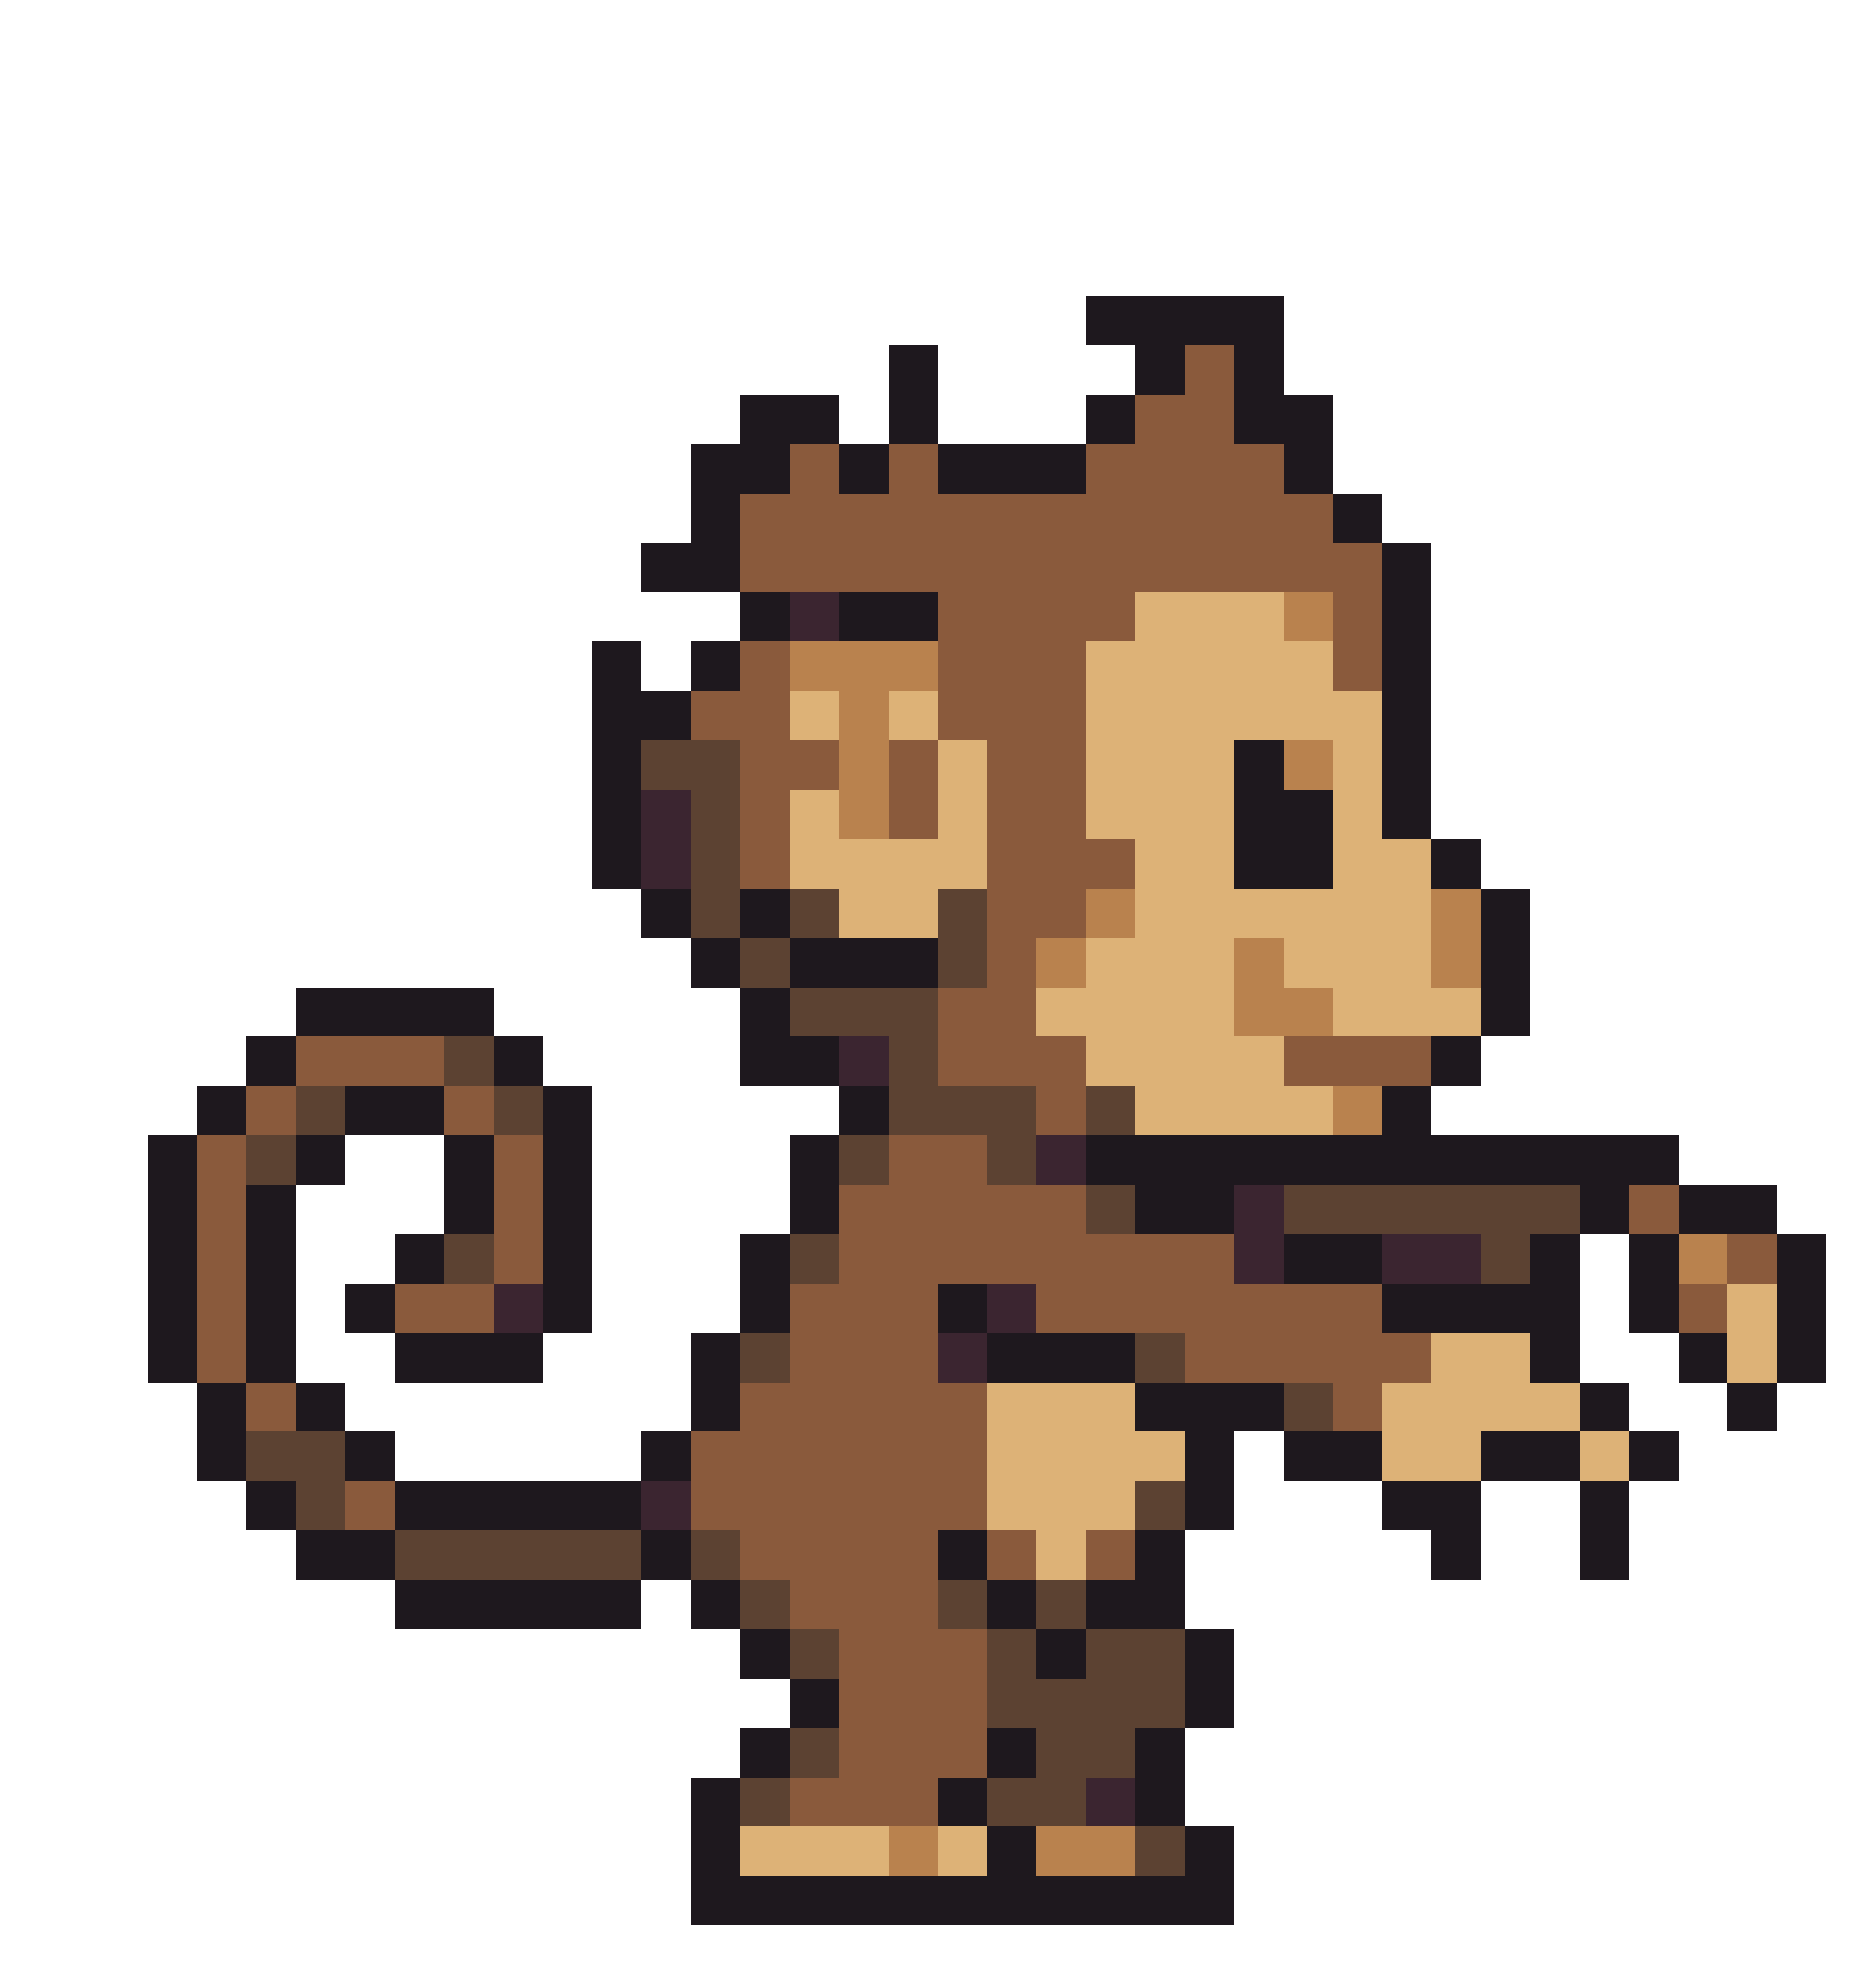
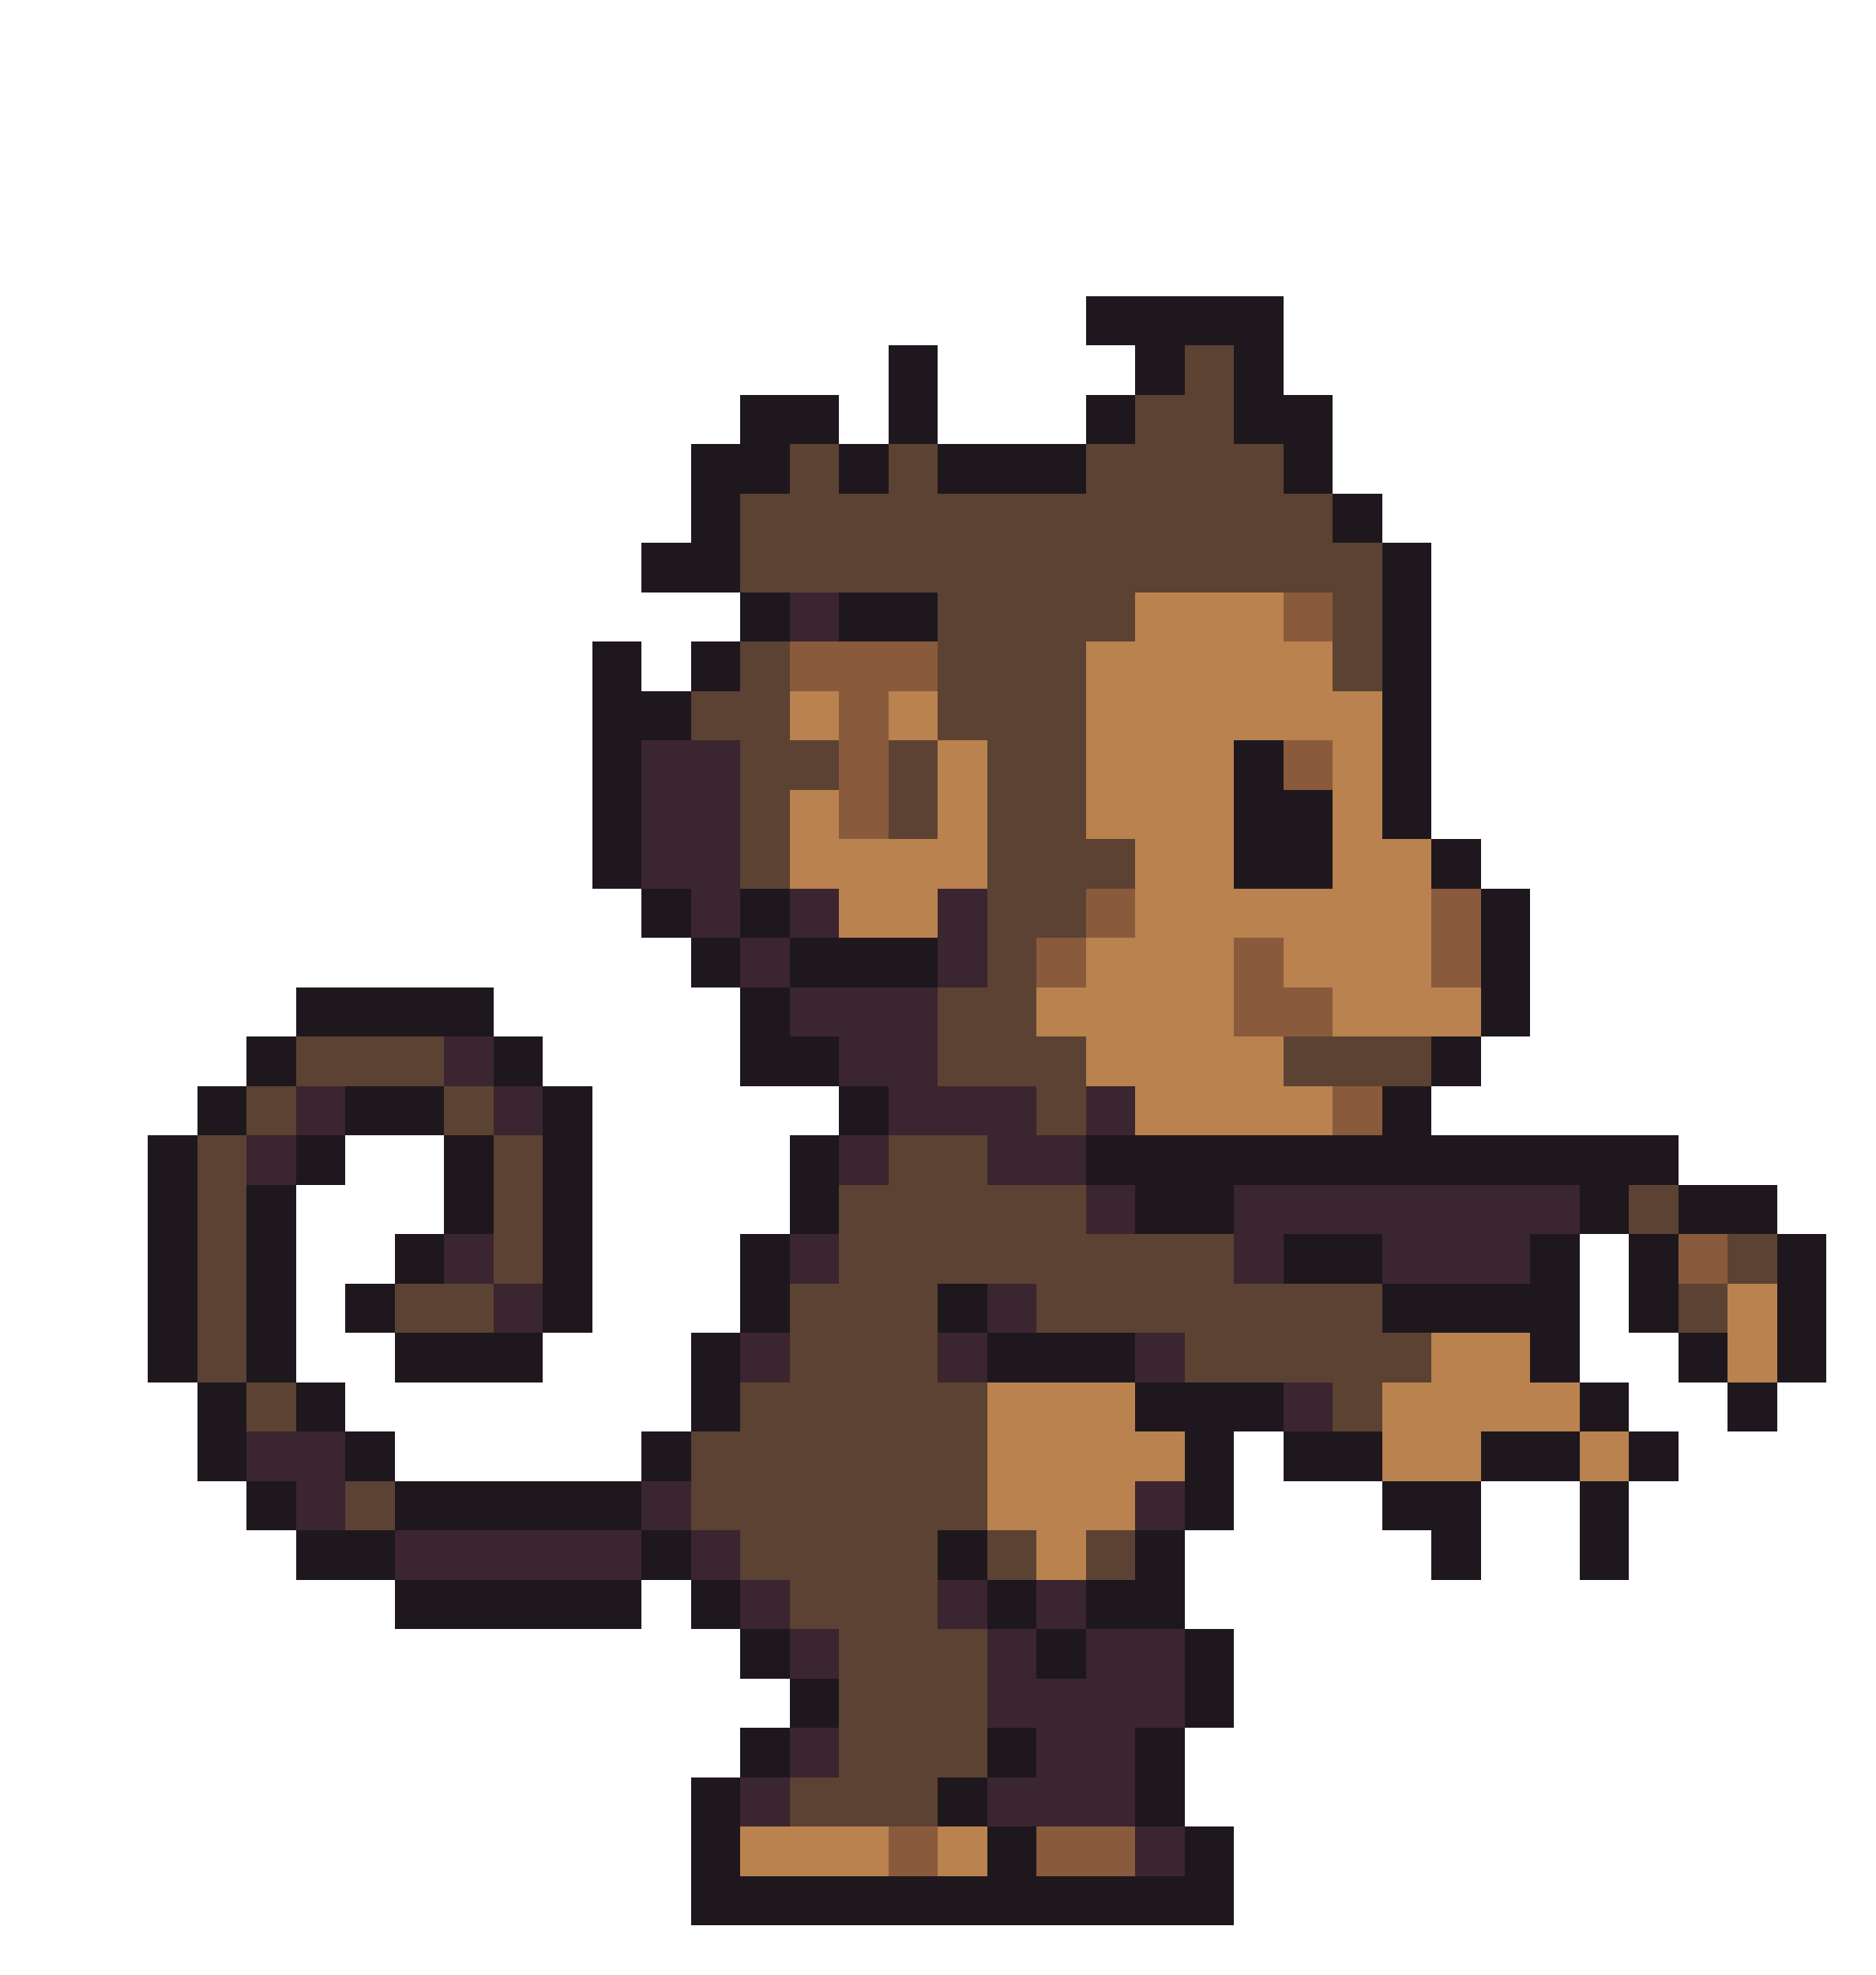
<svg xmlns="http://www.w3.org/2000/svg" width="38" height="40" viewBox="0 0 38 40" shape-rendering="crispEdges">
  <rect x="22" y="6" width="4" height="1" fill="#1e181e" />
  <rect x="18" y="7" width="1" height="1" fill="#1e181e" />
  <rect x="23" y="7" width="1" height="1" fill="#1e181e" />
-   <rect x="24" y="7" width="1" height="1" fill="#8a5a3c" />
+   <rect x="24" y="7" width="1" height="1" fill="#5c4232" />
  <rect x="25" y="7" width="1" height="1" fill="#1e181e" />
  <rect x="15" y="8" width="2" height="1" fill="#1e181e" />
  <rect x="18" y="8" width="1" height="1" fill="#1e181e" />
  <rect x="22" y="8" width="1" height="1" fill="#1e181e" />
-   <rect x="23" y="8" width="2" height="1" fill="#8a5a3c" />
+   <rect x="23" y="8" width="2" height="1" fill="#5c4232" />
  <rect x="25" y="8" width="2" height="1" fill="#1e181e" />
  <rect x="14" y="9" width="2" height="1" fill="#1e181e" />
-   <rect x="16" y="9" width="1" height="1" fill="#8a5a3c" />
+   <rect x="16" y="9" width="1" height="1" fill="#5c4232" />
  <rect x="17" y="9" width="1" height="1" fill="#1e181e" />
-   <rect x="18" y="9" width="1" height="1" fill="#8a5a3c" />
+   <rect x="18" y="9" width="1" height="1" fill="#5c4232" />
  <rect x="19" y="9" width="3" height="1" fill="#1e181e" />
-   <rect x="22" y="9" width="4" height="1" fill="#8a5a3c" />
+   <rect x="22" y="9" width="4" height="1" fill="#5c4232" />
  <rect x="26" y="9" width="1" height="1" fill="#1e181e" />
  <rect x="14" y="10" width="1" height="1" fill="#1e181e" />
-   <rect x="15" y="10" width="12" height="1" fill="#8a5a3c" />
+   <rect x="15" y="10" width="12" height="1" fill="#5c4232" />
  <rect x="27" y="10" width="1" height="1" fill="#1e181e" />
  <rect x="13" y="11" width="2" height="1" fill="#1e181e" />
-   <rect x="15" y="11" width="13" height="1" fill="#8a5a3c" />
+   <rect x="15" y="11" width="13" height="1" fill="#5c4232" />
  <rect x="28" y="11" width="1" height="1" fill="#1e181e" />
  <rect x="15" y="12" width="1" height="1" fill="#1e181e" />
  <rect x="16" y="12" width="1" height="1" fill="#3b2530" />
  <rect x="17" y="12" width="2" height="1" fill="#1e181e" />
-   <rect x="19" y="12" width="4" height="1" fill="#8a5a3c" />
-   <rect x="23" y="12" width="3" height="1" fill="#ddb277" />
-   <rect x="26" y="12" width="1" height="1" fill="#b9824e" />
-   <rect x="27" y="12" width="1" height="1" fill="#8a5a3c" />
+   <rect x="19" y="12" width="4" height="1" fill="#5c4232" />
+   <rect x="23" y="12" width="3" height="1" fill="#b9824e" />
+   <rect x="26" y="12" width="1" height="1" fill="#8a5a3c" />
+   <rect x="27" y="12" width="1" height="1" fill="#5c4232" />
  <rect x="28" y="12" width="1" height="1" fill="#1e181e" />
  <rect x="12" y="13" width="1" height="1" fill="#1e181e" />
  <rect x="14" y="13" width="1" height="1" fill="#1e181e" />
-   <rect x="15" y="13" width="1" height="1" fill="#8a5a3c" />
-   <rect x="16" y="13" width="3" height="1" fill="#b9824e" />
-   <rect x="19" y="13" width="3" height="1" fill="#8a5a3c" />
-   <rect x="22" y="13" width="5" height="1" fill="#ddb277" />
-   <rect x="27" y="13" width="1" height="1" fill="#8a5a3c" />
+   <rect x="15" y="13" width="1" height="1" fill="#5c4232" />
+   <rect x="16" y="13" width="3" height="1" fill="#8a5a3c" />
+   <rect x="19" y="13" width="3" height="1" fill="#5c4232" />
+   <rect x="22" y="13" width="5" height="1" fill="#b9824e" />
+   <rect x="27" y="13" width="1" height="1" fill="#5c4232" />
  <rect x="28" y="13" width="1" height="1" fill="#1e181e" />
  <rect x="12" y="14" width="2" height="1" fill="#1e181e" />
-   <rect x="14" y="14" width="2" height="1" fill="#8a5a3c" />
-   <rect x="16" y="14" width="1" height="1" fill="#ddb277" />
-   <rect x="17" y="14" width="1" height="1" fill="#b9824e" />
-   <rect x="18" y="14" width="1" height="1" fill="#ddb277" />
-   <rect x="19" y="14" width="3" height="1" fill="#8a5a3c" />
-   <rect x="22" y="14" width="6" height="1" fill="#ddb277" />
+   <rect x="14" y="14" width="2" height="1" fill="#5c4232" />
+   <rect x="16" y="14" width="1" height="1" fill="#b9824e" />
+   <rect x="17" y="14" width="1" height="1" fill="#8a5a3c" />
+   <rect x="18" y="14" width="1" height="1" fill="#b9824e" />
+   <rect x="19" y="14" width="3" height="1" fill="#5c4232" />
+   <rect x="22" y="14" width="6" height="1" fill="#b9824e" />
  <rect x="28" y="14" width="1" height="1" fill="#1e181e" />
  <rect x="12" y="15" width="1" height="1" fill="#1e181e" />
-   <rect x="13" y="15" width="2" height="1" fill="#5c4232" />
-   <rect x="15" y="15" width="2" height="1" fill="#8a5a3c" />
-   <rect x="17" y="15" width="1" height="1" fill="#b9824e" />
-   <rect x="18" y="15" width="1" height="1" fill="#8a5a3c" />
-   <rect x="19" y="15" width="1" height="1" fill="#ddb277" />
-   <rect x="20" y="15" width="2" height="1" fill="#8a5a3c" />
-   <rect x="22" y="15" width="3" height="1" fill="#ddb277" />
+   <rect x="13" y="15" width="2" height="1" fill="#3b2530" />
+   <rect x="15" y="15" width="2" height="1" fill="#5c4232" />
+   <rect x="17" y="15" width="1" height="1" fill="#8a5a3c" />
+   <rect x="18" y="15" width="1" height="1" fill="#5c4232" />
+   <rect x="19" y="15" width="1" height="1" fill="#b9824e" />
+   <rect x="20" y="15" width="2" height="1" fill="#5c4232" />
+   <rect x="22" y="15" width="3" height="1" fill="#b9824e" />
  <rect x="25" y="15" width="1" height="1" fill="#1e181e" />
-   <rect x="26" y="15" width="1" height="1" fill="#b9824e" />
-   <rect x="27" y="15" width="1" height="1" fill="#ddb277" />
+   <rect x="26" y="15" width="1" height="1" fill="#8a5a3c" />
+   <rect x="27" y="15" width="1" height="1" fill="#b9824e" />
  <rect x="28" y="15" width="1" height="1" fill="#1e181e" />
  <rect x="12" y="16" width="1" height="1" fill="#1e181e" />
-   <rect x="13" y="16" width="1" height="1" fill="#3b2530" />
-   <rect x="14" y="16" width="1" height="1" fill="#5c4232" />
-   <rect x="15" y="16" width="1" height="1" fill="#8a5a3c" />
-   <rect x="16" y="16" width="1" height="1" fill="#ddb277" />
-   <rect x="17" y="16" width="1" height="1" fill="#b9824e" />
-   <rect x="18" y="16" width="1" height="1" fill="#8a5a3c" />
-   <rect x="19" y="16" width="1" height="1" fill="#ddb277" />
-   <rect x="20" y="16" width="2" height="1" fill="#8a5a3c" />
-   <rect x="22" y="16" width="3" height="1" fill="#ddb277" />
+   <rect x="13" y="16" width="2" height="1" fill="#3b2530" />
+   <rect x="15" y="16" width="1" height="1" fill="#5c4232" />
+   <rect x="16" y="16" width="1" height="1" fill="#b9824e" />
+   <rect x="17" y="16" width="1" height="1" fill="#8a5a3c" />
+   <rect x="18" y="16" width="1" height="1" fill="#5c4232" />
+   <rect x="19" y="16" width="1" height="1" fill="#b9824e" />
+   <rect x="20" y="16" width="2" height="1" fill="#5c4232" />
+   <rect x="22" y="16" width="3" height="1" fill="#b9824e" />
  <rect x="25" y="16" width="2" height="1" fill="#1e181e" />
-   <rect x="27" y="16" width="1" height="1" fill="#ddb277" />
+   <rect x="27" y="16" width="1" height="1" fill="#b9824e" />
  <rect x="28" y="16" width="1" height="1" fill="#1e181e" />
  <rect x="12" y="17" width="1" height="1" fill="#1e181e" />
-   <rect x="13" y="17" width="1" height="1" fill="#3b2530" />
-   <rect x="14" y="17" width="1" height="1" fill="#5c4232" />
-   <rect x="15" y="17" width="1" height="1" fill="#8a5a3c" />
-   <rect x="16" y="17" width="4" height="1" fill="#ddb277" />
-   <rect x="20" y="17" width="3" height="1" fill="#8a5a3c" />
-   <rect x="23" y="17" width="2" height="1" fill="#ddb277" />
+   <rect x="13" y="17" width="2" height="1" fill="#3b2530" />
+   <rect x="15" y="17" width="1" height="1" fill="#5c4232" />
+   <rect x="16" y="17" width="4" height="1" fill="#b9824e" />
+   <rect x="20" y="17" width="3" height="1" fill="#5c4232" />
+   <rect x="23" y="17" width="2" height="1" fill="#b9824e" />
  <rect x="25" y="17" width="2" height="1" fill="#1e181e" />
-   <rect x="27" y="17" width="2" height="1" fill="#ddb277" />
+   <rect x="27" y="17" width="2" height="1" fill="#b9824e" />
  <rect x="29" y="17" width="1" height="1" fill="#1e181e" />
  <rect x="13" y="18" width="1" height="1" fill="#1e181e" />
-   <rect x="14" y="18" width="1" height="1" fill="#5c4232" />
+   <rect x="14" y="18" width="1" height="1" fill="#3b2530" />
  <rect x="15" y="18" width="1" height="1" fill="#1e181e" />
-   <rect x="16" y="18" width="1" height="1" fill="#5c4232" />
-   <rect x="17" y="18" width="2" height="1" fill="#ddb277" />
-   <rect x="19" y="18" width="1" height="1" fill="#5c4232" />
-   <rect x="20" y="18" width="2" height="1" fill="#8a5a3c" />
-   <rect x="22" y="18" width="1" height="1" fill="#b9824e" />
-   <rect x="23" y="18" width="6" height="1" fill="#ddb277" />
-   <rect x="29" y="18" width="1" height="1" fill="#b9824e" />
+   <rect x="16" y="18" width="1" height="1" fill="#3b2530" />
+   <rect x="17" y="18" width="2" height="1" fill="#b9824e" />
+   <rect x="19" y="18" width="1" height="1" fill="#3b2530" />
+   <rect x="20" y="18" width="2" height="1" fill="#5c4232" />
+   <rect x="22" y="18" width="1" height="1" fill="#8a5a3c" />
+   <rect x="23" y="18" width="6" height="1" fill="#b9824e" />
+   <rect x="29" y="18" width="1" height="1" fill="#8a5a3c" />
  <rect x="30" y="18" width="1" height="1" fill="#1e181e" />
  <rect x="14" y="19" width="1" height="1" fill="#1e181e" />
-   <rect x="15" y="19" width="1" height="1" fill="#5c4232" />
+   <rect x="15" y="19" width="1" height="1" fill="#3b2530" />
  <rect x="16" y="19" width="3" height="1" fill="#1e181e" />
-   <rect x="19" y="19" width="1" height="1" fill="#5c4232" />
-   <rect x="20" y="19" width="1" height="1" fill="#8a5a3c" />
-   <rect x="21" y="19" width="1" height="1" fill="#b9824e" />
-   <rect x="22" y="19" width="3" height="1" fill="#ddb277" />
-   <rect x="25" y="19" width="1" height="1" fill="#b9824e" />
-   <rect x="26" y="19" width="3" height="1" fill="#ddb277" />
-   <rect x="29" y="19" width="1" height="1" fill="#b9824e" />
+   <rect x="19" y="19" width="1" height="1" fill="#3b2530" />
+   <rect x="20" y="19" width="1" height="1" fill="#5c4232" />
+   <rect x="21" y="19" width="1" height="1" fill="#8a5a3c" />
+   <rect x="22" y="19" width="3" height="1" fill="#b9824e" />
+   <rect x="25" y="19" width="1" height="1" fill="#8a5a3c" />
+   <rect x="26" y="19" width="3" height="1" fill="#b9824e" />
+   <rect x="29" y="19" width="1" height="1" fill="#8a5a3c" />
  <rect x="30" y="19" width="1" height="1" fill="#1e181e" />
  <rect x="6" y="20" width="4" height="1" fill="#1e181e" />
  <rect x="15" y="20" width="1" height="1" fill="#1e181e" />
-   <rect x="16" y="20" width="3" height="1" fill="#5c4232" />
-   <rect x="19" y="20" width="2" height="1" fill="#8a5a3c" />
-   <rect x="21" y="20" width="4" height="1" fill="#ddb277" />
-   <rect x="25" y="20" width="2" height="1" fill="#b9824e" />
-   <rect x="27" y="20" width="3" height="1" fill="#ddb277" />
+   <rect x="16" y="20" width="3" height="1" fill="#3b2530" />
+   <rect x="19" y="20" width="2" height="1" fill="#5c4232" />
+   <rect x="21" y="20" width="4" height="1" fill="#b9824e" />
+   <rect x="25" y="20" width="2" height="1" fill="#8a5a3c" />
+   <rect x="27" y="20" width="3" height="1" fill="#b9824e" />
  <rect x="30" y="20" width="1" height="1" fill="#1e181e" />
  <rect x="5" y="21" width="1" height="1" fill="#1e181e" />
-   <rect x="6" y="21" width="3" height="1" fill="#8a5a3c" />
-   <rect x="9" y="21" width="1" height="1" fill="#5c4232" />
+   <rect x="6" y="21" width="3" height="1" fill="#5c4232" />
+   <rect x="9" y="21" width="1" height="1" fill="#3b2530" />
  <rect x="10" y="21" width="1" height="1" fill="#1e181e" />
  <rect x="15" y="21" width="2" height="1" fill="#1e181e" />
-   <rect x="17" y="21" width="1" height="1" fill="#3b2530" />
-   <rect x="18" y="21" width="1" height="1" fill="#5c4232" />
-   <rect x="19" y="21" width="3" height="1" fill="#8a5a3c" />
-   <rect x="22" y="21" width="4" height="1" fill="#ddb277" />
-   <rect x="26" y="21" width="3" height="1" fill="#8a5a3c" />
+   <rect x="17" y="21" width="2" height="1" fill="#3b2530" />
+   <rect x="19" y="21" width="3" height="1" fill="#5c4232" />
+   <rect x="22" y="21" width="4" height="1" fill="#b9824e" />
+   <rect x="26" y="21" width="3" height="1" fill="#5c4232" />
  <rect x="29" y="21" width="1" height="1" fill="#1e181e" />
  <rect x="4" y="22" width="1" height="1" fill="#1e181e" />
-   <rect x="5" y="22" width="1" height="1" fill="#8a5a3c" />
-   <rect x="6" y="22" width="1" height="1" fill="#5c4232" />
+   <rect x="5" y="22" width="1" height="1" fill="#5c4232" />
+   <rect x="6" y="22" width="1" height="1" fill="#3b2530" />
  <rect x="7" y="22" width="2" height="1" fill="#1e181e" />
-   <rect x="9" y="22" width="1" height="1" fill="#8a5a3c" />
-   <rect x="10" y="22" width="1" height="1" fill="#5c4232" />
+   <rect x="9" y="22" width="1" height="1" fill="#5c4232" />
+   <rect x="10" y="22" width="1" height="1" fill="#3b2530" />
  <rect x="11" y="22" width="1" height="1" fill="#1e181e" />
  <rect x="17" y="22" width="1" height="1" fill="#1e181e" />
-   <rect x="18" y="22" width="3" height="1" fill="#5c4232" />
-   <rect x="21" y="22" width="1" height="1" fill="#8a5a3c" />
-   <rect x="22" y="22" width="1" height="1" fill="#5c4232" />
-   <rect x="23" y="22" width="4" height="1" fill="#ddb277" />
-   <rect x="27" y="22" width="1" height="1" fill="#b9824e" />
+   <rect x="18" y="22" width="3" height="1" fill="#3b2530" />
+   <rect x="21" y="22" width="1" height="1" fill="#5c4232" />
+   <rect x="22" y="22" width="1" height="1" fill="#3b2530" />
+   <rect x="23" y="22" width="4" height="1" fill="#b9824e" />
+   <rect x="27" y="22" width="1" height="1" fill="#8a5a3c" />
  <rect x="28" y="22" width="1" height="1" fill="#1e181e" />
  <rect x="3" y="23" width="1" height="1" fill="#1e181e" />
-   <rect x="4" y="23" width="1" height="1" fill="#8a5a3c" />
-   <rect x="5" y="23" width="1" height="1" fill="#5c4232" />
+   <rect x="4" y="23" width="1" height="1" fill="#5c4232" />
+   <rect x="5" y="23" width="1" height="1" fill="#3b2530" />
  <rect x="6" y="23" width="1" height="1" fill="#1e181e" />
  <rect x="9" y="23" width="1" height="1" fill="#1e181e" />
-   <rect x="10" y="23" width="1" height="1" fill="#8a5a3c" />
+   <rect x="10" y="23" width="1" height="1" fill="#5c4232" />
  <rect x="11" y="23" width="1" height="1" fill="#1e181e" />
  <rect x="16" y="23" width="1" height="1" fill="#1e181e" />
-   <rect x="17" y="23" width="1" height="1" fill="#5c4232" />
-   <rect x="18" y="23" width="2" height="1" fill="#8a5a3c" />
-   <rect x="20" y="23" width="1" height="1" fill="#5c4232" />
-   <rect x="21" y="23" width="1" height="1" fill="#3b2530" />
+   <rect x="17" y="23" width="1" height="1" fill="#3b2530" />
+   <rect x="18" y="23" width="2" height="1" fill="#5c4232" />
+   <rect x="20" y="23" width="2" height="1" fill="#3b2530" />
  <rect x="22" y="23" width="12" height="1" fill="#1e181e" />
  <rect x="3" y="24" width="1" height="1" fill="#1e181e" />
-   <rect x="4" y="24" width="1" height="1" fill="#8a5a3c" />
+   <rect x="4" y="24" width="1" height="1" fill="#5c4232" />
  <rect x="5" y="24" width="1" height="1" fill="#1e181e" />
  <rect x="9" y="24" width="1" height="1" fill="#1e181e" />
-   <rect x="10" y="24" width="1" height="1" fill="#8a5a3c" />
+   <rect x="10" y="24" width="1" height="1" fill="#5c4232" />
  <rect x="11" y="24" width="1" height="1" fill="#1e181e" />
  <rect x="16" y="24" width="1" height="1" fill="#1e181e" />
-   <rect x="17" y="24" width="5" height="1" fill="#8a5a3c" />
-   <rect x="22" y="24" width="1" height="1" fill="#5c4232" />
+   <rect x="17" y="24" width="5" height="1" fill="#5c4232" />
+   <rect x="22" y="24" width="1" height="1" fill="#3b2530" />
  <rect x="23" y="24" width="2" height="1" fill="#1e181e" />
-   <rect x="25" y="24" width="1" height="1" fill="#3b2530" />
-   <rect x="26" y="24" width="6" height="1" fill="#5c4232" />
+   <rect x="25" y="24" width="7" height="1" fill="#3b2530" />
  <rect x="32" y="24" width="1" height="1" fill="#1e181e" />
-   <rect x="33" y="24" width="1" height="1" fill="#8a5a3c" />
+   <rect x="33" y="24" width="1" height="1" fill="#5c4232" />
  <rect x="34" y="24" width="2" height="1" fill="#1e181e" />
  <rect x="3" y="25" width="1" height="1" fill="#1e181e" />
-   <rect x="4" y="25" width="1" height="1" fill="#8a5a3c" />
+   <rect x="4" y="25" width="1" height="1" fill="#5c4232" />
  <rect x="5" y="25" width="1" height="1" fill="#1e181e" />
  <rect x="8" y="25" width="1" height="1" fill="#1e181e" />
-   <rect x="9" y="25" width="1" height="1" fill="#5c4232" />
-   <rect x="10" y="25" width="1" height="1" fill="#8a5a3c" />
+   <rect x="9" y="25" width="1" height="1" fill="#3b2530" />
+   <rect x="10" y="25" width="1" height="1" fill="#5c4232" />
  <rect x="11" y="25" width="1" height="1" fill="#1e181e" />
  <rect x="15" y="25" width="1" height="1" fill="#1e181e" />
-   <rect x="16" y="25" width="1" height="1" fill="#5c4232" />
-   <rect x="17" y="25" width="8" height="1" fill="#8a5a3c" />
+   <rect x="16" y="25" width="1" height="1" fill="#3b2530" />
+   <rect x="17" y="25" width="8" height="1" fill="#5c4232" />
  <rect x="25" y="25" width="1" height="1" fill="#3b2530" />
  <rect x="26" y="25" width="2" height="1" fill="#1e181e" />
-   <rect x="28" y="25" width="2" height="1" fill="#3b2530" />
-   <rect x="30" y="25" width="1" height="1" fill="#5c4232" />
+   <rect x="28" y="25" width="3" height="1" fill="#3b2530" />
  <rect x="31" y="25" width="1" height="1" fill="#1e181e" />
  <rect x="33" y="25" width="1" height="1" fill="#1e181e" />
-   <rect x="34" y="25" width="1" height="1" fill="#b9824e" />
-   <rect x="35" y="25" width="1" height="1" fill="#8a5a3c" />
+   <rect x="34" y="25" width="1" height="1" fill="#8a5a3c" />
+   <rect x="35" y="25" width="1" height="1" fill="#5c4232" />
  <rect x="36" y="25" width="1" height="1" fill="#1e181e" />
  <rect x="3" y="26" width="1" height="1" fill="#1e181e" />
-   <rect x="4" y="26" width="1" height="1" fill="#8a5a3c" />
+   <rect x="4" y="26" width="1" height="1" fill="#5c4232" />
  <rect x="5" y="26" width="1" height="1" fill="#1e181e" />
  <rect x="7" y="26" width="1" height="1" fill="#1e181e" />
-   <rect x="8" y="26" width="2" height="1" fill="#8a5a3c" />
+   <rect x="8" y="26" width="2" height="1" fill="#5c4232" />
  <rect x="10" y="26" width="1" height="1" fill="#3b2530" />
  <rect x="11" y="26" width="1" height="1" fill="#1e181e" />
  <rect x="15" y="26" width="1" height="1" fill="#1e181e" />
-   <rect x="16" y="26" width="3" height="1" fill="#8a5a3c" />
+   <rect x="16" y="26" width="3" height="1" fill="#5c4232" />
  <rect x="19" y="26" width="1" height="1" fill="#1e181e" />
  <rect x="20" y="26" width="1" height="1" fill="#3b2530" />
-   <rect x="21" y="26" width="7" height="1" fill="#8a5a3c" />
+   <rect x="21" y="26" width="7" height="1" fill="#5c4232" />
  <rect x="28" y="26" width="4" height="1" fill="#1e181e" />
  <rect x="33" y="26" width="1" height="1" fill="#1e181e" />
-   <rect x="34" y="26" width="1" height="1" fill="#8a5a3c" />
-   <rect x="35" y="26" width="1" height="1" fill="#ddb277" />
+   <rect x="34" y="26" width="1" height="1" fill="#5c4232" />
+   <rect x="35" y="26" width="1" height="1" fill="#b9824e" />
  <rect x="36" y="26" width="1" height="1" fill="#1e181e" />
  <rect x="3" y="27" width="1" height="1" fill="#1e181e" />
-   <rect x="4" y="27" width="1" height="1" fill="#8a5a3c" />
+   <rect x="4" y="27" width="1" height="1" fill="#5c4232" />
  <rect x="5" y="27" width="1" height="1" fill="#1e181e" />
  <rect x="8" y="27" width="3" height="1" fill="#1e181e" />
  <rect x="14" y="27" width="1" height="1" fill="#1e181e" />
-   <rect x="15" y="27" width="1" height="1" fill="#5c4232" />
-   <rect x="16" y="27" width="3" height="1" fill="#8a5a3c" />
+   <rect x="15" y="27" width="1" height="1" fill="#3b2530" />
+   <rect x="16" y="27" width="3" height="1" fill="#5c4232" />
  <rect x="19" y="27" width="1" height="1" fill="#3b2530" />
  <rect x="20" y="27" width="3" height="1" fill="#1e181e" />
-   <rect x="23" y="27" width="1" height="1" fill="#5c4232" />
-   <rect x="24" y="27" width="5" height="1" fill="#8a5a3c" />
-   <rect x="29" y="27" width="2" height="1" fill="#ddb277" />
+   <rect x="23" y="27" width="1" height="1" fill="#3b2530" />
+   <rect x="24" y="27" width="5" height="1" fill="#5c4232" />
+   <rect x="29" y="27" width="2" height="1" fill="#b9824e" />
  <rect x="31" y="27" width="1" height="1" fill="#1e181e" />
  <rect x="34" y="27" width="1" height="1" fill="#1e181e" />
-   <rect x="35" y="27" width="1" height="1" fill="#ddb277" />
+   <rect x="35" y="27" width="1" height="1" fill="#b9824e" />
  <rect x="36" y="27" width="1" height="1" fill="#1e181e" />
  <rect x="4" y="28" width="1" height="1" fill="#1e181e" />
-   <rect x="5" y="28" width="1" height="1" fill="#8a5a3c" />
+   <rect x="5" y="28" width="1" height="1" fill="#5c4232" />
  <rect x="6" y="28" width="1" height="1" fill="#1e181e" />
  <rect x="14" y="28" width="1" height="1" fill="#1e181e" />
-   <rect x="15" y="28" width="5" height="1" fill="#8a5a3c" />
-   <rect x="20" y="28" width="3" height="1" fill="#ddb277" />
+   <rect x="15" y="28" width="5" height="1" fill="#5c4232" />
+   <rect x="20" y="28" width="3" height="1" fill="#b9824e" />
  <rect x="23" y="28" width="3" height="1" fill="#1e181e" />
-   <rect x="26" y="28" width="1" height="1" fill="#5c4232" />
-   <rect x="27" y="28" width="1" height="1" fill="#8a5a3c" />
-   <rect x="28" y="28" width="4" height="1" fill="#ddb277" />
+   <rect x="26" y="28" width="1" height="1" fill="#3b2530" />
+   <rect x="27" y="28" width="1" height="1" fill="#5c4232" />
+   <rect x="28" y="28" width="4" height="1" fill="#b9824e" />
  <rect x="32" y="28" width="1" height="1" fill="#1e181e" />
  <rect x="35" y="28" width="1" height="1" fill="#1e181e" />
  <rect x="4" y="29" width="1" height="1" fill="#1e181e" />
-   <rect x="5" y="29" width="2" height="1" fill="#5c4232" />
+   <rect x="5" y="29" width="2" height="1" fill="#3b2530" />
  <rect x="7" y="29" width="1" height="1" fill="#1e181e" />
  <rect x="13" y="29" width="1" height="1" fill="#1e181e" />
-   <rect x="14" y="29" width="6" height="1" fill="#8a5a3c" />
-   <rect x="20" y="29" width="4" height="1" fill="#ddb277" />
+   <rect x="14" y="29" width="6" height="1" fill="#5c4232" />
+   <rect x="20" y="29" width="4" height="1" fill="#b9824e" />
  <rect x="24" y="29" width="1" height="1" fill="#1e181e" />
  <rect x="26" y="29" width="2" height="1" fill="#1e181e" />
-   <rect x="28" y="29" width="2" height="1" fill="#ddb277" />
+   <rect x="28" y="29" width="2" height="1" fill="#b9824e" />
  <rect x="30" y="29" width="2" height="1" fill="#1e181e" />
-   <rect x="32" y="29" width="1" height="1" fill="#ddb277" />
+   <rect x="32" y="29" width="1" height="1" fill="#b9824e" />
  <rect x="33" y="29" width="1" height="1" fill="#1e181e" />
  <rect x="5" y="30" width="1" height="1" fill="#1e181e" />
-   <rect x="6" y="30" width="1" height="1" fill="#5c4232" />
-   <rect x="7" y="30" width="1" height="1" fill="#8a5a3c" />
+   <rect x="6" y="30" width="1" height="1" fill="#3b2530" />
+   <rect x="7" y="30" width="1" height="1" fill="#5c4232" />
  <rect x="8" y="30" width="5" height="1" fill="#1e181e" />
  <rect x="13" y="30" width="1" height="1" fill="#3b2530" />
-   <rect x="14" y="30" width="6" height="1" fill="#8a5a3c" />
-   <rect x="20" y="30" width="3" height="1" fill="#ddb277" />
-   <rect x="23" y="30" width="1" height="1" fill="#5c4232" />
+   <rect x="14" y="30" width="6" height="1" fill="#5c4232" />
+   <rect x="20" y="30" width="3" height="1" fill="#b9824e" />
+   <rect x="23" y="30" width="1" height="1" fill="#3b2530" />
  <rect x="24" y="30" width="1" height="1" fill="#1e181e" />
  <rect x="28" y="30" width="2" height="1" fill="#1e181e" />
  <rect x="32" y="30" width="1" height="1" fill="#1e181e" />
  <rect x="6" y="31" width="2" height="1" fill="#1e181e" />
-   <rect x="8" y="31" width="5" height="1" fill="#5c4232" />
+   <rect x="8" y="31" width="5" height="1" fill="#3b2530" />
  <rect x="13" y="31" width="1" height="1" fill="#1e181e" />
-   <rect x="14" y="31" width="1" height="1" fill="#5c4232" />
-   <rect x="15" y="31" width="4" height="1" fill="#8a5a3c" />
+   <rect x="14" y="31" width="1" height="1" fill="#3b2530" />
+   <rect x="15" y="31" width="4" height="1" fill="#5c4232" />
  <rect x="19" y="31" width="1" height="1" fill="#1e181e" />
-   <rect x="20" y="31" width="1" height="1" fill="#8a5a3c" />
-   <rect x="21" y="31" width="1" height="1" fill="#ddb277" />
-   <rect x="22" y="31" width="1" height="1" fill="#8a5a3c" />
+   <rect x="20" y="31" width="1" height="1" fill="#5c4232" />
+   <rect x="21" y="31" width="1" height="1" fill="#b9824e" />
+   <rect x="22" y="31" width="1" height="1" fill="#5c4232" />
  <rect x="23" y="31" width="1" height="1" fill="#1e181e" />
  <rect x="29" y="31" width="1" height="1" fill="#1e181e" />
  <rect x="32" y="31" width="1" height="1" fill="#1e181e" />
  <rect x="8" y="32" width="5" height="1" fill="#1e181e" />
  <rect x="14" y="32" width="1" height="1" fill="#1e181e" />
-   <rect x="15" y="32" width="1" height="1" fill="#5c4232" />
-   <rect x="16" y="32" width="3" height="1" fill="#8a5a3c" />
-   <rect x="19" y="32" width="1" height="1" fill="#5c4232" />
+   <rect x="15" y="32" width="1" height="1" fill="#3b2530" />
+   <rect x="16" y="32" width="3" height="1" fill="#5c4232" />
+   <rect x="19" y="32" width="1" height="1" fill="#3b2530" />
  <rect x="20" y="32" width="1" height="1" fill="#1e181e" />
-   <rect x="21" y="32" width="1" height="1" fill="#5c4232" />
+   <rect x="21" y="32" width="1" height="1" fill="#3b2530" />
  <rect x="22" y="32" width="2" height="1" fill="#1e181e" />
  <rect x="15" y="33" width="1" height="1" fill="#1e181e" />
-   <rect x="16" y="33" width="1" height="1" fill="#5c4232" />
-   <rect x="17" y="33" width="3" height="1" fill="#8a5a3c" />
-   <rect x="20" y="33" width="1" height="1" fill="#5c4232" />
+   <rect x="16" y="33" width="1" height="1" fill="#3b2530" />
+   <rect x="17" y="33" width="3" height="1" fill="#5c4232" />
+   <rect x="20" y="33" width="1" height="1" fill="#3b2530" />
  <rect x="21" y="33" width="1" height="1" fill="#1e181e" />
-   <rect x="22" y="33" width="2" height="1" fill="#5c4232" />
+   <rect x="22" y="33" width="2" height="1" fill="#3b2530" />
  <rect x="24" y="33" width="1" height="1" fill="#1e181e" />
  <rect x="16" y="34" width="1" height="1" fill="#1e181e" />
-   <rect x="17" y="34" width="3" height="1" fill="#8a5a3c" />
-   <rect x="20" y="34" width="4" height="1" fill="#5c4232" />
+   <rect x="17" y="34" width="3" height="1" fill="#5c4232" />
+   <rect x="20" y="34" width="4" height="1" fill="#3b2530" />
  <rect x="24" y="34" width="1" height="1" fill="#1e181e" />
  <rect x="15" y="35" width="1" height="1" fill="#1e181e" />
-   <rect x="16" y="35" width="1" height="1" fill="#5c4232" />
-   <rect x="17" y="35" width="3" height="1" fill="#8a5a3c" />
+   <rect x="16" y="35" width="1" height="1" fill="#3b2530" />
+   <rect x="17" y="35" width="3" height="1" fill="#5c4232" />
  <rect x="20" y="35" width="1" height="1" fill="#1e181e" />
-   <rect x="21" y="35" width="2" height="1" fill="#5c4232" />
+   <rect x="21" y="35" width="2" height="1" fill="#3b2530" />
  <rect x="23" y="35" width="1" height="1" fill="#1e181e" />
  <rect x="14" y="36" width="1" height="1" fill="#1e181e" />
-   <rect x="15" y="36" width="1" height="1" fill="#5c4232" />
-   <rect x="16" y="36" width="3" height="1" fill="#8a5a3c" />
+   <rect x="15" y="36" width="1" height="1" fill="#3b2530" />
+   <rect x="16" y="36" width="3" height="1" fill="#5c4232" />
  <rect x="19" y="36" width="1" height="1" fill="#1e181e" />
-   <rect x="20" y="36" width="2" height="1" fill="#5c4232" />
-   <rect x="22" y="36" width="1" height="1" fill="#3b2530" />
+   <rect x="20" y="36" width="3" height="1" fill="#3b2530" />
  <rect x="23" y="36" width="1" height="1" fill="#1e181e" />
  <rect x="14" y="37" width="1" height="1" fill="#1e181e" />
-   <rect x="15" y="37" width="3" height="1" fill="#ddb277" />
-   <rect x="18" y="37" width="1" height="1" fill="#b9824e" />
-   <rect x="19" y="37" width="1" height="1" fill="#ddb277" />
+   <rect x="15" y="37" width="3" height="1" fill="#b9824e" />
+   <rect x="18" y="37" width="1" height="1" fill="#8a5a3c" />
+   <rect x="19" y="37" width="1" height="1" fill="#b9824e" />
  <rect x="20" y="37" width="1" height="1" fill="#1e181e" />
-   <rect x="21" y="37" width="2" height="1" fill="#b9824e" />
-   <rect x="23" y="37" width="1" height="1" fill="#5c4232" />
+   <rect x="21" y="37" width="2" height="1" fill="#8a5a3c" />
+   <rect x="23" y="37" width="1" height="1" fill="#3b2530" />
  <rect x="24" y="37" width="1" height="1" fill="#1e181e" />
  <rect x="14" y="38" width="11" height="1" fill="#1e181e" />
</svg>
